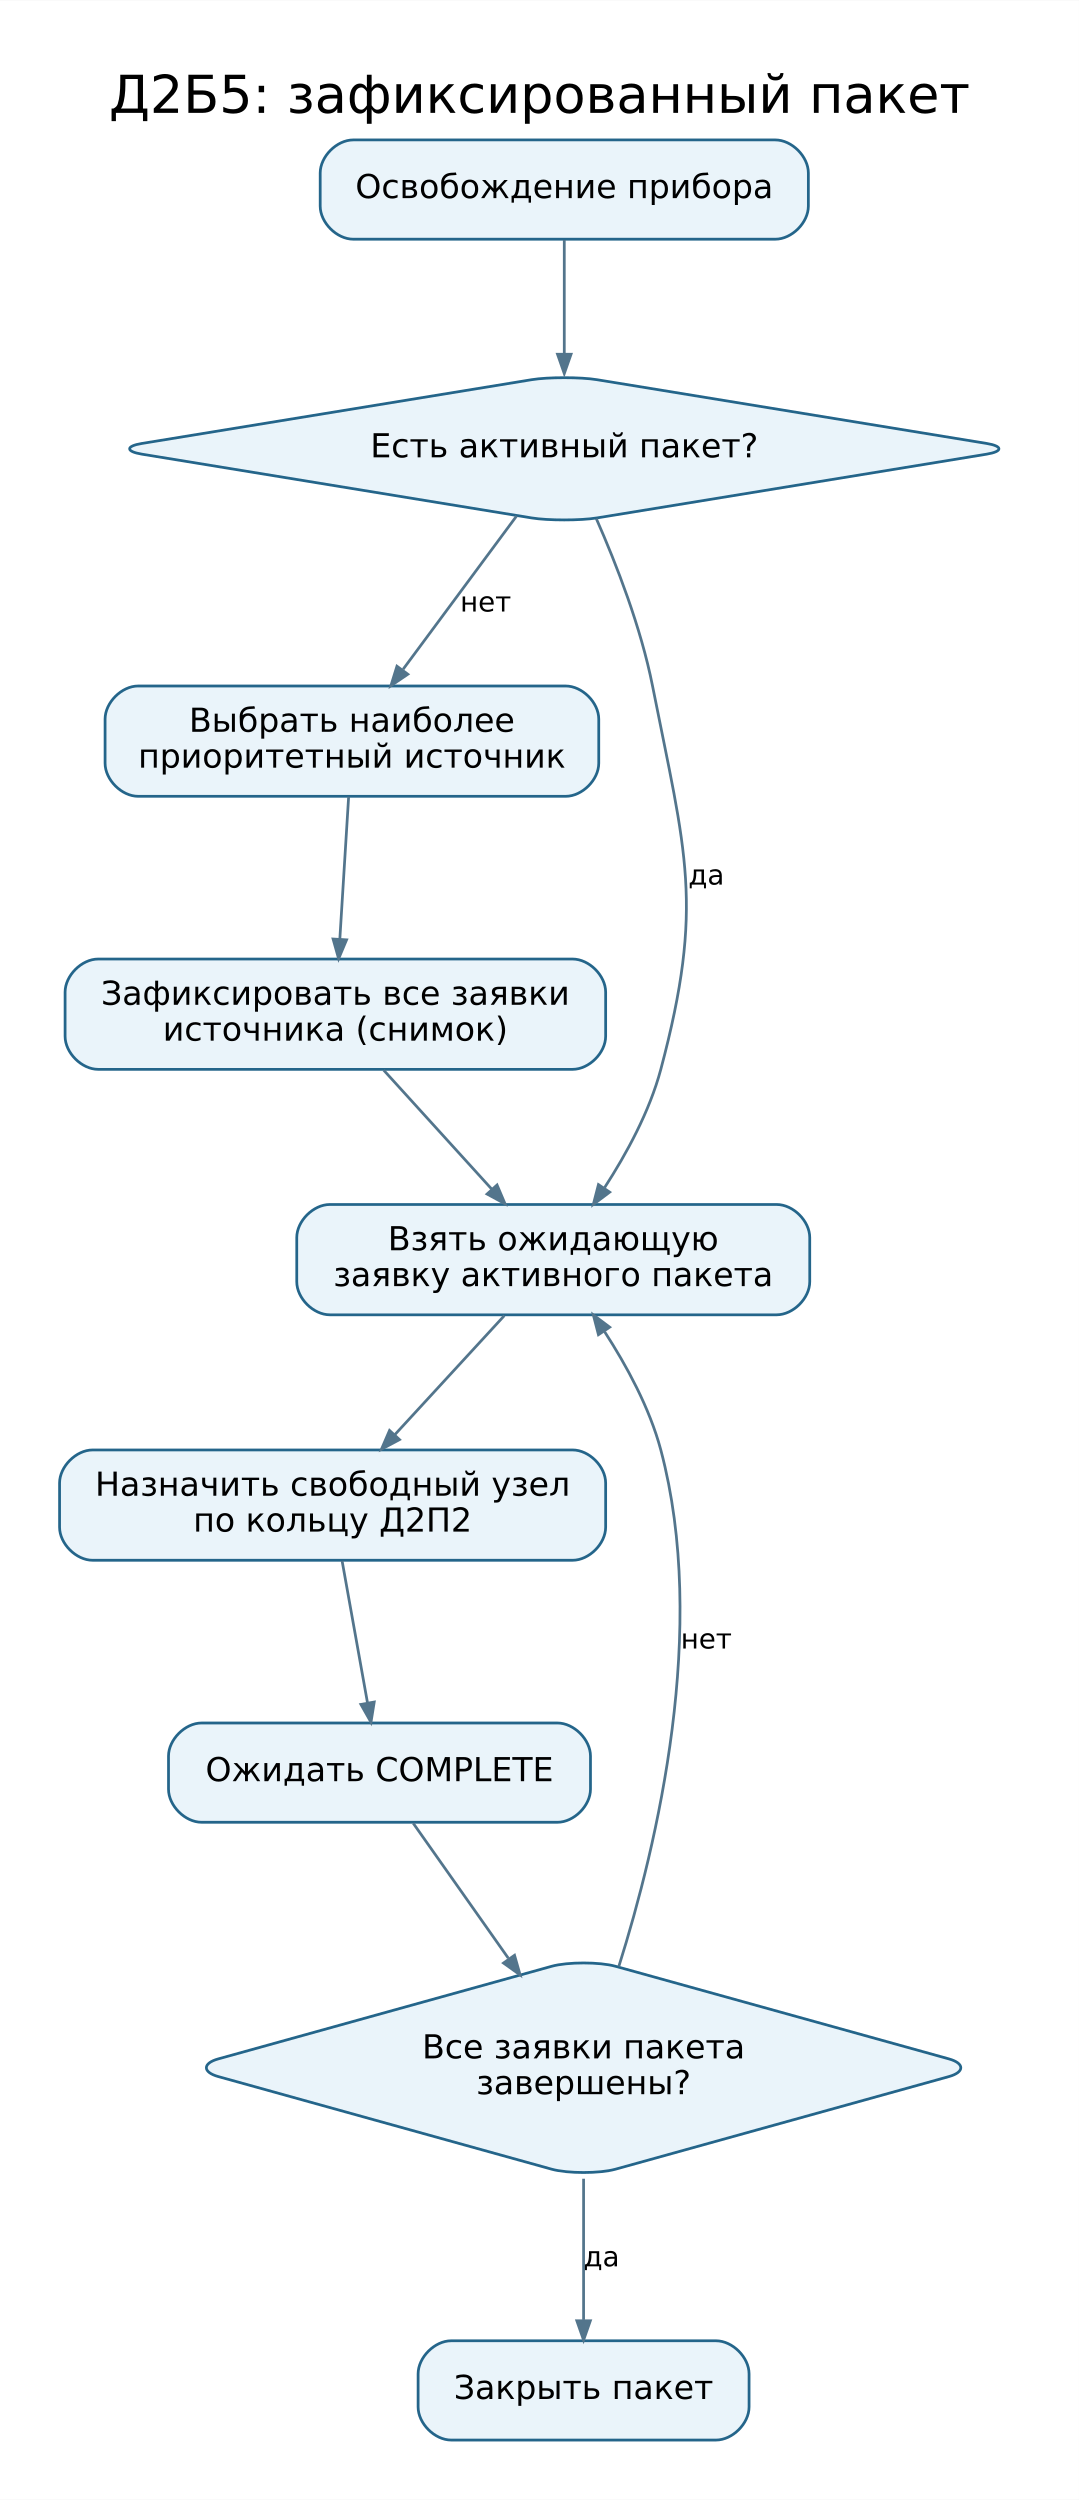
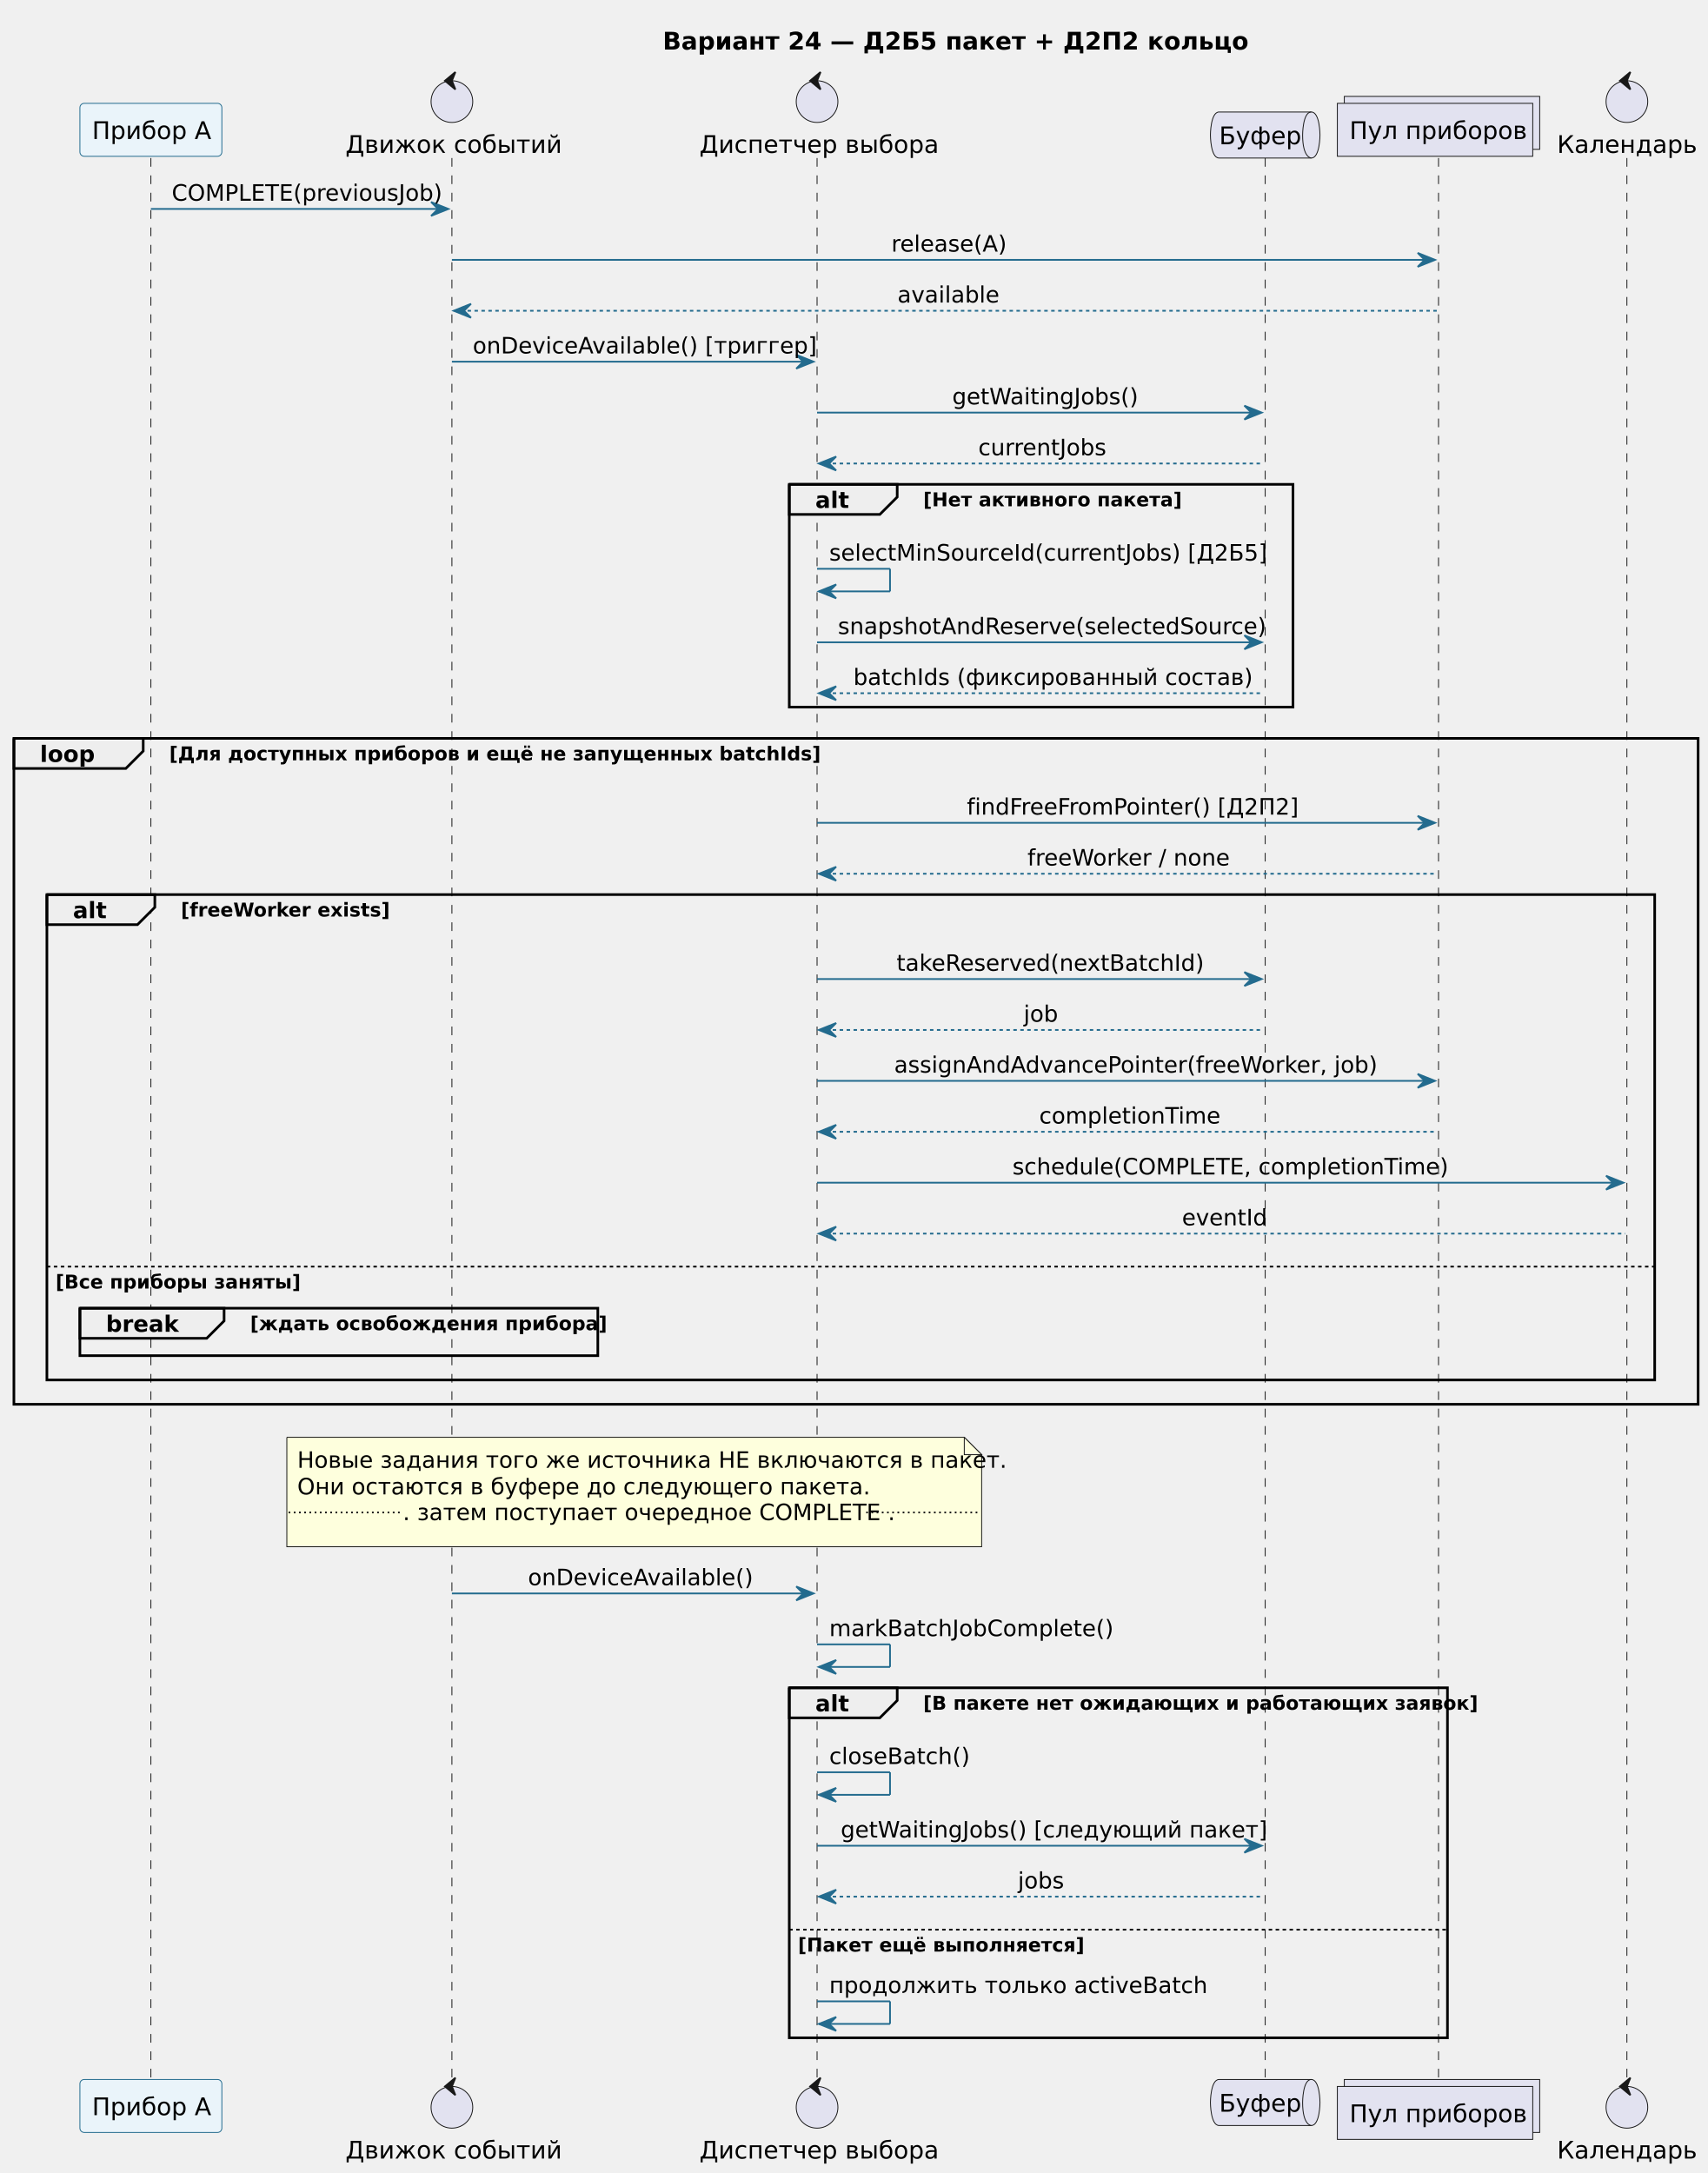
- <svg xmlns="http://www.w3.org/2000/svg" width="391pt" height="906pt" viewBox="0.00 0.00 391.20 906.20">
-   <g id="graph0" class="graph" transform="scale(1 1) rotate(0) translate(21.6 884.6)">
-     <polygon fill="white" stroke="transparent" points="-21.6,21.6 -21.6,-884.6 369.6,-884.6 369.6,21.6 -21.6,21.6" />
-     <text text-anchor="middle" x="174" y="-843.8" font-family="DejaVu Sans" font-size="19.00">Д2Б5: зафиксированный пакет</text>
-     <g id="node1" class="node">
-       <path fill="#eaf4fa" stroke="#24658a" d="M259.5,-834C259.5,-834 106.5,-834 106.5,-834 100.5,-834 94.5,-828 94.5,-822 94.5,-822 94.5,-810 94.5,-810 94.5,-804 100.5,-798 106.5,-798 106.5,-798 259.5,-798 259.5,-798 265.5,-798 271.5,-804 271.5,-810 271.5,-810 271.5,-822 271.5,-822 271.5,-828 265.5,-834 259.5,-834" />
-       <text text-anchor="middle" x="183" y="-812.9" font-family="DejaVu Sans" font-size="12.00">Освобождение прибора</text>
+ <svg xmlns="http://www.w3.org/2000/svg" contentStyleType="text/css" data-diagram-type="SEQUENCE" height="1251px" preserveAspectRatio="none" style="width:983px;height:1251px;background:#FFFFFF;" version="1.1" viewBox="0 0 983 1251" width="983px" zoomAndPan="magnify">
+   <defs />
+   <g>
+     <text fill="#000000" font-family="DejaVu Sans" font-size="14" font-weight="bold" lengthAdjust="spacing" textLength="309.524" x="381.536" y="28.535">Вариант 24 — Д2Б5 пакет + Д2П2 кольцо</text>
+     <g>
+       <rect fill="#000000" fill-opacity="0" height="1106.192" width="8" x="83.362" y="90.977" />
+       <line style="stroke:#181818;stroke-width:0.5;stroke-dasharray:5,5;" x1="86.862" x2="86.862" y1="90.977" y2="1197.169" />
    </g>
-     <g id="node2" class="node">
-       <path fill="#eaf4fa" stroke="#24658a" d="M171.16,-747.06C171.16,-747.06 29.84,-723.94 29.84,-723.94 23.92,-722.97 23.92,-721.03 29.84,-720.06 29.84,-720.06 171.16,-696.94 171.16,-696.94 177.08,-695.97 188.92,-695.97 194.84,-696.94 194.84,-696.94 336.16,-720.06 336.16,-720.06 342.08,-721.03 342.08,-722.97 336.16,-723.94 336.16,-723.94 194.84,-747.06 194.84,-747.06 188.92,-748.03 177.08,-748.03 171.16,-747.06" />
-       <text text-anchor="middle" x="183" y="-718.9" font-family="DejaVu Sans" font-size="12.00">Есть активный пакет?</text>
+     <g>
+       <rect fill="#000000" fill-opacity="0" height="1106.192" width="8" x="256.659" y="90.977" />
+       <line style="stroke:#181818;stroke-width:0.5;stroke-dasharray:5,5;" x1="260.159" x2="260.159" y1="90.977" y2="1197.169" />
    </g>
-     <g id="edge1" class="edge">
-       <path fill="none" stroke="#53758c" d="M183,-797.7C183,-786.08 183,-770.41 183,-756.41" />
-       <polygon fill="#53758c" stroke="#53758c" points="185.45,-756.28 183,-749.28 180.55,-756.28 185.45,-756.28" />
+     <g>
+       <rect fill="#000000" fill-opacity="0" height="1106.192" width="8" x="466.88" y="90.977" />
+       <line style="stroke:#181818;stroke-width:0.5;stroke-dasharray:5,5;" x1="470.38" x2="470.38" y1="90.977" y2="1197.169" />
    </g>
-     <g id="node3" class="node">
-       <path fill="#eaf4fa" stroke="#24658a" d="M183.5,-636C183.5,-636 28.5,-636 28.5,-636 22.5,-636 16.5,-630 16.5,-624 16.5,-624 16.5,-608 16.5,-608 16.5,-602 22.5,-596 28.5,-596 28.5,-596 183.5,-596 183.5,-596 189.5,-596 195.5,-602 195.5,-608 195.5,-608 195.5,-624 195.5,-624 195.5,-630 189.5,-636 183.5,-636" />
-       <text text-anchor="middle" x="106" y="-619.4" font-family="DejaVu Sans" font-size="12.00">Выбрать наиболее</text>
-       <text text-anchor="middle" x="106" y="-606.4" font-family="DejaVu Sans" font-size="12.00">приоритетный источник</text>
+     <g>
+       <rect fill="#000000" fill-opacity="0" height="1106.192" width="8" x="724.867" y="90.977" />
+       <line style="stroke:#181818;stroke-width:0.5;stroke-dasharray:5,5;" x1="728.367" x2="728.367" y1="90.977" y2="1197.169" />
    </g>
-     <g id="edge3" class="edge">
-       <path fill="none" stroke="#53758c" d="M165.72,-697.66C153.48,-681.13 137.07,-658.97 124.55,-642.06" />
-       <polygon fill="#53758c" stroke="#53758c" points="126.27,-640.26 120.13,-636.09 122.33,-643.17 126.27,-640.26" />
-       <text text-anchor="middle" x="154.5" y="-663" font-family="DejaVu Sans" font-size="10.00">нет</text>
+     <g>
+       <rect fill="#000000" fill-opacity="0" height="1106.192" width="8" x="824.65" y="90.977" />
+       <line style="stroke:#181818;stroke-width:0.5;stroke-dasharray:5,5;" x1="828.15" x2="828.15" y1="90.977" y2="1197.169" />
    </g>
-     <g id="node5" class="node">
-       <path fill="#eaf4fa" stroke="#24658a" d="M260,-448C260,-448 98,-448 98,-448 92,-448 86,-442 86,-436 86,-436 86,-420 86,-420 86,-414 92,-408 98,-408 98,-408 260,-408 260,-408 266,-408 272,-414 272,-420 272,-420 272,-436 272,-436 272,-442 266,-448 260,-448" />
-       <text text-anchor="middle" x="179" y="-431.4" font-family="DejaVu Sans" font-size="12.00">Взять ожидающую</text>
-       <text text-anchor="middle" x="179" y="-418.4" font-family="DejaVu Sans" font-size="12.00">заявку активного пакета</text>
+     <g>
+       <rect fill="#000000" fill-opacity="0" height="1106.192" width="8" x="933.097" y="90.977" />
+       <line style="stroke:#181818;stroke-width:0.5;stroke-dasharray:5,5;" x1="936.597" x2="936.597" y1="90.977" y2="1197.169" />
    </g>
-     <g id="edge2" class="edge">
-       <path fill="none" stroke="#53758c" d="M194.6,-696.71C201.94,-680.05 210.81,-657.19 215,-636 226.98,-575.38 233.91,-556.71 218,-497 213.94,-481.77 205.57,-466.4 197.63,-454.14" />
-       <polygon fill="#53758c" stroke="#53758c" points="199.46,-452.48 193.53,-448.03 195.39,-455.21 199.46,-452.48" />
-       <text text-anchor="middle" x="234.5" y="-564" font-family="DejaVu Sans" font-size="10.00">да</text>
-     </g>
-     <g id="node4" class="node">
-       <path fill="#eaf4fa" stroke="#24658a" d="M186,-537C186,-537 14,-537 14,-537 8,-537 2,-531 2,-525 2,-525 2,-509 2,-509 2,-503 8,-497 14,-497 14,-497 186,-497 186,-497 192,-497 198,-503 198,-509 198,-509 198,-525 198,-525 198,-531 192,-537 186,-537" />
-       <text text-anchor="middle" x="100" y="-520.4" font-family="DejaVu Sans" font-size="12.00">Зафиксировать все заявки</text>
-       <text text-anchor="middle" x="100" y="-507.4" font-family="DejaVu Sans" font-size="12.00">источника (снимок)</text>
-     </g>
-     <g id="edge4" class="edge">
-       <path fill="none" stroke="#53758c" d="M104.81,-595.84C103.9,-581.09 102.63,-560.55 101.62,-544.27" />
-       <polygon fill="#53758c" stroke="#53758c" points="104.06,-543.96 101.18,-537.12 99.17,-544.26 104.06,-543.96" />
-     </g>
-     <g id="edge5" class="edge">
-       <path fill="none" stroke="#53758c" d="M117.53,-496.69C129.09,-483.96 144.33,-467.18 156.74,-453.52" />
-       <polygon fill="#53758c" stroke="#53758c" points="158.62,-455.08 161.52,-448.25 155,-451.79 158.62,-455.08" />
-     </g>
-     <g id="node6" class="node">
-       <path fill="#eaf4fa" stroke="#24658a" d="M186,-359C186,-359 12,-359 12,-359 6,-359 0,-353 0,-347 0,-347 0,-331 0,-331 0,-325 6,-319 12,-319 12,-319 186,-319 186,-319 192,-319 198,-325 198,-331 198,-331 198,-347 198,-347 198,-353 192,-359 186,-359" />
-       <text text-anchor="middle" x="99" y="-342.4" font-family="DejaVu Sans" font-size="12.00">Назначить свободный узел</text>
-       <text text-anchor="middle" x="99" y="-329.4" font-family="DejaVu Sans" font-size="12.00">по кольцу Д2П2</text>
-     </g>
-     <g id="edge6" class="edge">
-       <path fill="none" stroke="#53758c" d="M161.25,-407.69C149.54,-394.96 134.11,-378.18 121.54,-364.52" />
-       <polygon fill="#53758c" stroke="#53758c" points="123.25,-362.75 116.7,-359.25 119.64,-366.07 123.25,-362.75" />
-     </g>
-     <g id="node7" class="node">
-       <path fill="#eaf4fa" stroke="#24658a" d="M180.5,-260C180.5,-260 51.5,-260 51.5,-260 45.5,-260 39.5,-254 39.5,-248 39.5,-248 39.5,-236 39.5,-236 39.5,-230 45.5,-224 51.5,-224 51.5,-224 180.5,-224 180.5,-224 186.5,-224 192.5,-230 192.5,-236 192.5,-236 192.5,-248 192.5,-248 192.5,-254 186.5,-260 180.5,-260" />
-       <text text-anchor="middle" x="116" y="-238.9" font-family="DejaVu Sans" font-size="12.00">Ожидать COMPLETE</text>
-     </g>
-     <g id="edge7" class="edge">
-       <path fill="none" stroke="#53758c" d="M102.44,-318.78C105.1,-303.92 108.8,-283.26 111.66,-267.26" />
-       <polygon fill="#53758c" stroke="#53758c" points="114.09,-267.6 112.91,-260.28 109.26,-266.74 114.09,-267.6" />
-     </g>
-     <g id="node8" class="node">
-       <path fill="#eaf4fa" stroke="#24658a" d="M178.44,-171.79C178.44,-171.79 57.56,-138.21 57.56,-138.21 51.78,-136.61 51.78,-133.39 57.56,-131.79 57.56,-131.79 178.44,-98.21 178.44,-98.21 184.22,-96.61 195.78,-96.61 201.56,-98.21 201.56,-98.21 322.44,-131.79 322.44,-131.79 328.22,-133.39 328.22,-136.61 322.44,-138.21 322.44,-138.21 201.56,-171.79 201.56,-171.79 195.78,-173.39 184.22,-173.39 178.44,-171.79" />
-       <text text-anchor="middle" x="190" y="-138.4" font-family="DejaVu Sans" font-size="12.00">Все заявки пакета</text>
-       <text text-anchor="middle" x="190" y="-125.4" font-family="DejaVu Sans" font-size="12.00">завершены?</text>
-     </g>
-     <g id="edge8" class="edge">
-       <path fill="none" stroke="#53758c" d="M128.22,-223.66C137.58,-210.38 150.85,-191.54 162.7,-174.73" />
-       <polygon fill="#53758c" stroke="#53758c" points="164.96,-175.78 166.99,-168.65 160.96,-172.96 164.96,-175.78" />
-     </g>
-     <g id="edge10" class="edge">
-       <path fill="none" stroke="#53758c" d="M202.77,-171.71C216.81,-216.23 235.23,-294.34 218,-359 213.94,-374.23 205.57,-389.6 197.63,-401.86" />
-       <polygon fill="#53758c" stroke="#53758c" points="195.39,-400.79 193.53,-407.97 199.46,-403.52 195.39,-400.79" />
-       <text text-anchor="middle" x="234.5" y="-287" font-family="DejaVu Sans" font-size="10.00">нет</text>
-     </g>
-     <g id="node9" class="node">
-       <path fill="#eaf4fa" stroke="#24658a" d="M238,-36C238,-36 142,-36 142,-36 136,-36 130,-30 130,-24 130,-24 130,-12 130,-12 130,-6 136,0 142,0 142,0 238,0 238,0 244,0 250,-6 250,-12 250,-12 250,-24 250,-24 250,-30 244,-36 238,-36" />
-       <text text-anchor="middle" x="190" y="-14.9" font-family="DejaVu Sans" font-size="12.00">Закрыть пакет</text>
-     </g>
-     <g id="edge9" class="edge">
-       <path fill="none" stroke="#53758c" d="M190,-94.75C190,-77.79 190,-58.47 190,-43.59" />
-       <polygon fill="#53758c" stroke="#53758c" points="192.45,-43.25 190,-36.25 187.55,-43.25 192.45,-43.25" />
-       <text text-anchor="middle" x="196.5" y="-63" font-family="DejaVu Sans" font-size="10.00">да</text>
-     </g>
+     <rect fill="#EAF4FA" height="30.488" rx="2.5" ry="2.5" style="stroke:#236B8E;stroke-width:0.5;" width="81.724" x="46" y="59.488" />
+     <text fill="#000000" font-family="DejaVu Sans" font-size="14" lengthAdjust="spacing" textLength="67.724" x="53" y="80.023">Прибор A</text>
+     <text fill="#000000" font-family="DejaVu Sans" font-size="14" lengthAdjust="spacing" textLength="116.573" x="198.872" y="88.023">Движок событий</text>
+     <ellipse cx="260.159" cy="58.488" fill="#E2E2F0" rx="12" ry="12" style="stroke:#181818;stroke-width:0.5;" />
+     <polygon fill="#181818" points="256.159,46.488,262.159,41.488,260.159,46.488,262.159,51.488,256.159,46.488" style="stroke:#181818;stroke-width:1;" />
+     <text fill="#000000" font-family="DejaVu Sans" font-size="14" lengthAdjust="spacing" textLength="129.439" x="402.661" y="88.023">Диспетчер выбора</text>
+     <ellipse cx="470.38" cy="58.488" fill="#E2E2F0" rx="12" ry="12" style="stroke:#181818;stroke-width:0.5;" />
+     <polygon fill="#181818" points="466.38,46.488,472.38,41.488,470.38,46.488,472.38,51.488,466.38,46.488" style="stroke:#181818;stroke-width:1;" />
+     <path d="M701.831,64.488 L754.904,64.488 C759.904,64.488 759.904,77.732 759.904,77.732 C759.904,77.732 759.904,90.977 754.904,90.977 L701.831,90.977 C696.831,90.977 696.831,77.732 696.831,77.732 C696.831,77.732 696.831,64.488 701.831,64.488" fill="#E2E2F0" style="stroke:#181818;stroke-width:0.5;" />
+     <path d="M754.904,64.488 C749.904,64.488 749.904,77.732 749.904,77.732 C749.904,90.977 754.904,90.977 754.904,90.977" fill="none" style="stroke:#181818;stroke-width:0.5;" />
+     <text fill="#000000" font-family="DejaVu Sans" font-size="14" lengthAdjust="spacing" textLength="43.073" x="701.831" y="83.023">Буфер</text>
+     <rect fill="#E2E2F0" height="30.488" style="stroke:#181818;stroke-width:0.5;" width="112.492" x="773.904" y="55.488" />
+     <rect fill="#E2E2F0" height="30.488" style="stroke:#181818;stroke-width:0.5;" width="112.492" x="769.904" y="59.488" />
+     <text fill="#000000" font-family="DejaVu Sans" font-size="14" lengthAdjust="spacing" textLength="98.492" x="776.904" y="80.023">Пул приборов</text>
+     <text fill="#000000" font-family="DejaVu Sans" font-size="14" lengthAdjust="spacing" textLength="74.402" x="896.396" y="88.023">Календарь</text>
+     <ellipse cx="936.597" cy="58.488" fill="#E2E2F0" rx="12" ry="12" style="stroke:#181818;stroke-width:0.5;" />
+     <polygon fill="#181818" points="932.597,46.488,938.597,41.488,936.597,46.488,938.597,51.488,932.597,46.488" style="stroke:#181818;stroke-width:1;" />
+     <rect fill="#EAF4FA" height="30.488" rx="2.5" ry="2.5" style="stroke:#236B8E;stroke-width:0.5;" width="81.724" x="46" y="1197.169" />
+     <text fill="#000000" font-family="DejaVu Sans" font-size="14" lengthAdjust="spacing" textLength="67.724" x="53" y="1217.704">Прибор A</text>
+     <text fill="#000000" font-family="DejaVu Sans" font-size="14" lengthAdjust="spacing" textLength="116.573" x="198.872" y="1242.704">Движок событий</text>
+     <ellipse cx="260.159" cy="1213.169" fill="#E2E2F0" rx="12" ry="12" style="stroke:#181818;stroke-width:0.5;" />
+     <polygon fill="#181818" points="256.159,1201.169,262.159,1196.169,260.159,1201.169,262.159,1206.169,256.159,1201.169" style="stroke:#181818;stroke-width:1;" />
+     <text fill="#000000" font-family="DejaVu Sans" font-size="14" lengthAdjust="spacing" textLength="129.439" x="402.661" y="1242.704">Диспетчер выбора</text>
+     <ellipse cx="470.38" cy="1213.169" fill="#E2E2F0" rx="12" ry="12" style="stroke:#181818;stroke-width:0.5;" />
+     <polygon fill="#181818" points="466.38,1201.169,472.38,1196.169,470.38,1201.169,472.38,1206.169,466.38,1201.169" style="stroke:#181818;stroke-width:1;" />
+     <path d="M701.831,1197.169 L754.904,1197.169 C759.904,1197.169 759.904,1210.413 759.904,1210.413 C759.904,1210.413 759.904,1223.657 754.904,1223.657 L701.831,1223.657 C696.831,1223.657 696.831,1210.413 696.831,1210.413 C696.831,1210.413 696.831,1197.169 701.831,1197.169" fill="#E2E2F0" style="stroke:#181818;stroke-width:0.5;" />
+     <path d="M754.904,1197.169 C749.904,1197.169 749.904,1210.413 749.904,1210.413 C749.904,1223.657 754.904,1223.657 754.904,1223.657" fill="none" style="stroke:#181818;stroke-width:0.5;" />
+     <text fill="#000000" font-family="DejaVu Sans" font-size="14" lengthAdjust="spacing" textLength="43.073" x="701.831" y="1215.704">Буфер</text>
+     <rect fill="#E2E2F0" height="30.488" style="stroke:#181818;stroke-width:0.5;" width="112.492" x="773.904" y="1197.169" />
+     <rect fill="#E2E2F0" height="30.488" style="stroke:#181818;stroke-width:0.5;" width="112.492" x="769.904" y="1201.169" />
+     <text fill="#000000" font-family="DejaVu Sans" font-size="14" lengthAdjust="spacing" textLength="98.492" x="776.904" y="1221.704">Пул приборов</text>
+     <text fill="#000000" font-family="DejaVu Sans" font-size="14" lengthAdjust="spacing" textLength="74.402" x="896.396" y="1242.704">Календарь</text>
+     <ellipse cx="936.597" cy="1213.169" fill="#E2E2F0" rx="12" ry="12" style="stroke:#181818;stroke-width:0.5;" />
+     <polygon fill="#181818" points="932.597,1201.169,938.597,1196.169,936.597,1201.169,938.597,1206.169,932.597,1201.169" style="stroke:#181818;stroke-width:1;" />
+     <polygon fill="#236B8E" points="248.159,116.287,258.159,120.287,248.159,124.287,252.159,120.287" style="stroke:#236B8E;stroke-width:1;" />
+     <line style="stroke:#236B8E;stroke-width:1;" x1="86.862" x2="254.159" y1="120.287" y2="120.287" />
+     <text fill="#000000" font-family="DejaVu Sans" font-size="13" lengthAdjust="spacing" textLength="149.297" x="98.862" y="115.545">COMPLETE(previousJob)</text>
+     <polygon fill="#236B8E" points="816.15,145.598,826.15,149.598,816.15,153.598,820.15,149.598" style="stroke:#236B8E;stroke-width:1;" />
+     <line style="stroke:#236B8E;stroke-width:1;" x1="260.159" x2="822.15" y1="149.598" y2="149.598" />
+     <text fill="#000000" font-family="DejaVu Sans" font-size="13" lengthAdjust="spacing" textLength="62.036" x="513.136" y="144.856">release(A)</text>
+     <polygon fill="#236B8E" points="271.159,174.908,261.159,178.908,271.159,182.908,267.159,178.908" style="stroke:#236B8E;stroke-width:1;" />
+     <line style="stroke:#236B8E;stroke-width:1;stroke-dasharray:2,2;" x1="265.159" x2="827.15" y1="178.908" y2="178.908" />
+     <text fill="#000000" font-family="DejaVu Sans" font-size="13" lengthAdjust="spacing" textLength="54.964" x="516.672" y="174.166">available</text>
+     <polygon fill="#236B8E" points="458.38,204.219,468.38,208.219,458.38,212.219,462.38,208.219" style="stroke:#236B8E;stroke-width:1;" />
+     <line style="stroke:#236B8E;stroke-width:1;" x1="260.159" x2="464.38" y1="208.219" y2="208.219" />
+     <text fill="#000000" font-family="DejaVu Sans" font-size="13" lengthAdjust="spacing" textLength="186.221" x="272.159" y="203.477">onDeviceAvailable() [триггер]</text>
+     <polygon fill="#236B8E" points="716.367,233.529,726.367,237.529,716.367,241.529,720.367,237.529" style="stroke:#236B8E;stroke-width:1;" />
+     <line style="stroke:#236B8E;stroke-width:1;" x1="470.38" x2="722.367" y1="237.529" y2="237.529" />
+     <text fill="#000000" font-family="DejaVu Sans" font-size="13" lengthAdjust="spacing" textLength="102.356" x="548.196" y="232.787">getWaitingJobs()</text>
+     <polygon fill="#236B8E" points="481.38,262.84,471.38,266.84,481.38,270.84,477.38,266.84" style="stroke:#236B8E;stroke-width:1;" />
+     <line style="stroke:#236B8E;stroke-width:1;stroke-dasharray:2,2;" x1="475.38" x2="727.367" y1="266.84" y2="266.84" />
+     <text fill="#000000" font-family="DejaVu Sans" font-size="13" lengthAdjust="spacing" textLength="72.376" x="563.186" y="262.098">currentJobs</text>
+     <path d="M454.38,278.84 L516.519,278.84 L516.519,286.15 L506.519,296.15 L454.38,296.15 L454.38,278.84" fill="#EEEEEE" style="stroke:#000000;stroke-width:1.5;" />
+     <rect fill="none" height="128.242" style="stroke:#000000;stroke-width:1.5;" width="289.987" x="454.38" y="278.84" />
+     <text fill="#000000" font-family="DejaVu Sans" font-size="13" font-weight="bold" lengthAdjust="spacing" textLength="17.139" x="469.38" y="292.408">alt</text>
+     <text fill="#000000" font-family="DejaVu Sans" font-size="11" font-weight="bold" lengthAdjust="spacing" textLength="134.224" x="531.519" y="291.475">[Нет активного пакета]</text>
+     <line style="stroke:#236B8E;stroke-width:1;" x1="470.38" x2="512.38" y1="327.461" y2="327.461" />
+     <line style="stroke:#236B8E;stroke-width:1;" x1="512.38" x2="512.38" y1="327.461" y2="340.461" />
+     <line style="stroke:#236B8E;stroke-width:1;" x1="471.38" x2="512.38" y1="340.461" y2="340.461" />
+     <polygon fill="#236B8E" points="481.38,336.461,471.38,340.461,481.38,344.461,477.38,340.461" style="stroke:#236B8E;stroke-width:1;" />
+     <text fill="#000000" font-family="DejaVu Sans" font-size="13" lengthAdjust="spacing" textLength="240.925" x="477.38" y="322.719">selectMinSourceId(currentJobs) [Д2Б5]</text>
+     <polygon fill="#236B8E" points="716.367,365.772,726.367,369.772,716.367,373.772,720.367,369.772" style="stroke:#236B8E;stroke-width:1;" />
+     <line style="stroke:#236B8E;stroke-width:1;" x1="470.38" x2="722.367" y1="369.772" y2="369.772" />
+     <text fill="#000000" font-family="DejaVu Sans" font-size="13" lengthAdjust="spacing" textLength="233.987" x="482.38" y="365.029">snapshotAndReserve(selectedSource)</text>
+     <polygon fill="#236B8E" points="481.38,395.082,471.38,399.082,481.38,403.082,477.38,399.082" style="stroke:#236B8E;stroke-width:1;" />
+     <line style="stroke:#236B8E;stroke-width:1;stroke-dasharray:2,2;" x1="475.38" x2="727.367" y1="399.082" y2="399.082" />
+     <text fill="#000000" font-family="DejaVu Sans" font-size="13" lengthAdjust="spacing" textLength="216.233" x="491.257" y="394.34">batchIds (фиксированный состав)</text>
+     <path d="M8,425.082 L82.447,425.082 L82.447,432.393 L72.447,442.393 L8,442.393 L8,425.082" fill="#EEEEEE" style="stroke:#000000;stroke-width:1.5;" />
+     <rect fill="none" height="383.371" style="stroke:#000000;stroke-width:1.5;" width="969.597" x="8" y="425.082" />
+     <text fill="#000000" font-family="DejaVu Sans" font-size="13" font-weight="bold" lengthAdjust="spacing" textLength="29.447" x="23" y="438.65">loop</text>
+     <text fill="#000000" font-family="DejaVu Sans" font-size="11" font-weight="bold" lengthAdjust="spacing" textLength="341.048" x="97.447" y="437.717">[Для доступных приборов и ещё не запущенных batchIds]</text>
+     <polygon fill="#236B8E" points="816.15,469.703,826.15,473.703,816.15,477.703,820.15,473.703" style="stroke:#236B8E;stroke-width:1;" />
+     <line style="stroke:#236B8E;stroke-width:1;" x1="470.38" x2="822.15" y1="473.703" y2="473.703" />
+     <text fill="#000000" font-family="DejaVu Sans" font-size="13" lengthAdjust="spacing" textLength="185.326" x="556.602" y="468.961">findFreeFromPointer() [Д2П2]</text>
+     <polygon fill="#236B8E" points="481.38,499.014,471.38,503.014,481.38,507.014,477.38,503.014" style="stroke:#236B8E;stroke-width:1;" />
+     <line style="stroke:#236B8E;stroke-width:1;stroke-dasharray:2,2;" x1="475.38" x2="827.15" y1="503.014" y2="503.014" />
+     <text fill="#000000" font-family="DejaVu Sans" font-size="13" lengthAdjust="spacing" textLength="115.578" x="591.476" y="498.272">freeWorker / none</text>
+     <path d="M27,515.014 L89.139,515.014 L89.139,522.324 L79.139,532.324 L27,532.324 L27,515.014" fill="#EEEEEE" style="stroke:#000000;stroke-width:1.5;" />
+     <rect fill="none" height="279.44" style="stroke:#000000;stroke-width:1.5;" width="925.597" x="27" y="515.014" />
+     <text fill="#000000" font-family="DejaVu Sans" font-size="13" font-weight="bold" lengthAdjust="spacing" textLength="17.139" x="42" y="528.582">alt</text>
+     <text fill="#000000" font-family="DejaVu Sans" font-size="11" font-weight="bold" lengthAdjust="spacing" textLength="108.023" x="104.139" y="527.648">[freeWorker exists]</text>
+     <line style="stroke:#000000;stroke-width:1;stroke-dasharray:2,2;" x1="27" x2="952.597" y1="729.188" y2="729.188" />
+     <text fill="#000000" font-family="DejaVu Sans" font-size="11" font-weight="bold" lengthAdjust="spacing" textLength="127.343" x="32" y="741.822">[Все приборы заняты]</text>
+     <polygon fill="#236B8E" points="716.367,559.635,726.367,563.635,716.367,567.635,720.367,563.635" style="stroke:#236B8E;stroke-width:1;" />
+     <line style="stroke:#236B8E;stroke-width:1;" x1="470.38" x2="722.367" y1="563.635" y2="563.635" />
+     <text fill="#000000" font-family="DejaVu Sans" font-size="13" lengthAdjust="spacing" textLength="166.461" x="516.143" y="558.893">takeReserved(nextBatchId)</text>
+     <polygon fill="#236B8E" points="481.38,588.945,471.38,592.945,481.38,596.945,477.38,592.945" style="stroke:#236B8E;stroke-width:1;" />
+     <line style="stroke:#236B8E;stroke-width:1;stroke-dasharray:2,2;" x1="475.38" x2="727.367" y1="592.945" y2="592.945" />
+     <text fill="#000000" font-family="DejaVu Sans" font-size="13" lengthAdjust="spacing" textLength="20.122" x="589.312" y="588.203">job</text>
+     <polygon fill="#236B8E" points="816.15,618.256,826.15,622.256,816.15,626.256,820.15,622.256" style="stroke:#236B8E;stroke-width:1;" />
+     <line style="stroke:#236B8E;stroke-width:1;" x1="470.38" x2="822.15" y1="622.256" y2="622.256" />
+     <text fill="#000000" font-family="DejaVu Sans" font-size="13" lengthAdjust="spacing" textLength="269.007" x="514.761" y="617.514">assignAndAdvancePointer(freeWorker, job)</text>
+     <polygon fill="#236B8E" points="481.38,647.566,471.38,651.566,481.38,655.566,477.38,651.566" style="stroke:#236B8E;stroke-width:1;" />
+     <line style="stroke:#236B8E;stroke-width:1;stroke-dasharray:2,2;" x1="475.38" x2="827.15" y1="651.566" y2="651.566" />
+     <text fill="#000000" font-family="DejaVu Sans" font-size="13" lengthAdjust="spacing" textLength="101.994" x="598.268" y="646.824">completionTime</text>
+     <polygon fill="#236B8E" points="924.597,676.877,934.597,680.877,924.597,684.877,928.597,680.877" style="stroke:#236B8E;stroke-width:1;" />
+     <line style="stroke:#236B8E;stroke-width:1;" x1="470.38" x2="930.597" y1="680.877" y2="680.877" />
+     <text fill="#000000" font-family="DejaVu Sans" font-size="13" lengthAdjust="spacing" textLength="241.243" x="582.867" y="676.135">schedule(COMPLETE, completionTime)</text>
+     <polygon fill="#236B8E" points="481.38,706.188,471.38,710.188,481.38,714.188,477.38,710.188" style="stroke:#236B8E;stroke-width:1;" />
+     <line style="stroke:#236B8E;stroke-width:1;stroke-dasharray:2,2;" x1="475.38" x2="935.597" y1="710.188" y2="710.188" />
+     <text fill="#000000" font-family="DejaVu Sans" font-size="13" lengthAdjust="spacing" textLength="46.071" x="680.453" y="705.445">eventId</text>
+     <path d="M46,753.143 L129.01,753.143 L129.01,760.453 L119.01,770.453 L46,770.453 L46,753.143" fill="#EEEEEE" style="stroke:#000000;stroke-width:1.5;" />
+     <rect fill="none" height="27.311" style="stroke:#000000;stroke-width:1.5;" width="298.158" x="46" y="753.143" />
+     <text fill="#000000" font-family="DejaVu Sans" font-size="13" font-weight="bold" lengthAdjust="spacing" textLength="38.01" x="61" y="766.711">break</text>
+     <text fill="#000000" font-family="DejaVu Sans" font-size="11" font-weight="bold" lengthAdjust="spacing" textLength="184.148" x="144.01" y="765.777">[ждать освобождения прибора]</text>
+     <path d="M165.133,827.453 L165.133,890.453 L565.133,890.453 L565.133,837.453 L555.133,827.453 L165.133,827.453" fill="#FEFFDD" style="stroke:#181818;stroke-width:0.5;" />
+     <path d="M555.133,827.453 L555.133,837.453 L565.133,837.453 L555.133,827.453" fill="#FEFFDD" style="stroke:#181818;stroke-width:0.5;" />
+     <text fill="#000000" font-family="DejaVu Sans" font-size="13" lengthAdjust="spacing" textLength="379.272" x="171.133" y="845.021">Новые задания того же источника НЕ включаются в пакет.</text>
+     <text fill="#000000" font-family="DejaVu Sans" font-size="13" lengthAdjust="spacing" textLength="309.144" x="171.133" y="860.332">Они остаются в буфере до следующего пакета.</text>
+     <line style="stroke:#181818;stroke-width:1;stroke-dasharray:1,2;" x1="166.133" x2="231.886" y1="870.73" y2="870.73" />
+     <text fill="#000000" font-family="DejaVu Sans" font-size="13" lengthAdjust="spacing" textLength="266.767" x="231.886" y="875.143">. затем поступает очередное COMPLETE .</text>
+     <line style="stroke:#181818;stroke-width:1;stroke-dasharray:1,2;" x1="498.653" x2="564.405" y1="870.73" y2="870.73" />
+     <polygon fill="#236B8E" points="458.38,913.351,468.38,917.351,458.38,921.351,462.38,917.351" style="stroke:#236B8E;stroke-width:1;" />
+     <line style="stroke:#236B8E;stroke-width:1;" x1="260.159" x2="464.38" y1="917.351" y2="917.351" />
+     <text fill="#000000" font-family="DejaVu Sans" font-size="13" lengthAdjust="spacing" textLength="122.63" x="303.954" y="912.608">onDeviceAvailable()</text>
+     <line style="stroke:#236B8E;stroke-width:1;" x1="470.38" x2="512.38" y1="946.661" y2="946.661" />
+     <line style="stroke:#236B8E;stroke-width:1;" x1="512.38" x2="512.38" y1="946.661" y2="959.661" />
+     <line style="stroke:#236B8E;stroke-width:1;" x1="471.38" x2="512.38" y1="959.661" y2="959.661" />
+     <polygon fill="#236B8E" points="481.38,955.661,471.38,959.661,481.38,963.661,477.38,959.661" style="stroke:#236B8E;stroke-width:1;" />
+     <text fill="#000000" font-family="DejaVu Sans" font-size="13" lengthAdjust="spacing" textLength="155.549" x="477.38" y="941.919">markBatchJobComplete()</text>
+     <path d="M454.38,971.661 L516.519,971.661 L516.519,978.972 L506.519,988.972 L454.38,988.972 L454.38,971.661" fill="#EEEEEE" style="stroke:#000000;stroke-width:1.5;" />
+     <rect fill="none" height="201.508" style="stroke:#000000;stroke-width:1.5;" width="378.913" x="454.38" y="971.661" />
+     <text fill="#000000" font-family="DejaVu Sans" font-size="13" font-weight="bold" lengthAdjust="spacing" textLength="17.139" x="469.38" y="985.23">alt</text>
+     <text fill="#000000" font-family="DejaVu Sans" font-size="11" font-weight="bold" lengthAdjust="spacing" textLength="285.774" x="531.519" y="984.296">[В пакете нет ожидающих и работающих заявок]</text>
+     <line style="stroke:#000000;stroke-width:1;stroke-dasharray:2,2;" x1="454.38" x2="833.293" y1="1110.903" y2="1110.903" />
+     <text fill="#000000" font-family="DejaVu Sans" font-size="11" font-weight="bold" lengthAdjust="spacing" textLength="146.851" x="459.38" y="1123.538">[Пакет ещё выполняется]</text>
+     <line style="stroke:#236B8E;stroke-width:1;" x1="470.38" x2="512.38" y1="1020.282" y2="1020.282" />
+     <line style="stroke:#236B8E;stroke-width:1;" x1="512.38" x2="512.38" y1="1020.282" y2="1033.282" />
+     <line style="stroke:#236B8E;stroke-width:1;" x1="471.38" x2="512.38" y1="1033.282" y2="1033.282" />
+     <polygon fill="#236B8E" points="481.38,1029.282,471.38,1033.282,481.38,1037.282,477.38,1033.282" style="stroke:#236B8E;stroke-width:1;" />
+     <text fill="#000000" font-family="DejaVu Sans" font-size="13" lengthAdjust="spacing" textLength="74.972" x="477.38" y="1015.54">closeBatch()</text>
+     <polygon fill="#236B8E" points="716.367,1058.593,726.367,1062.593,716.367,1066.593,720.367,1062.593" style="stroke:#236B8E;stroke-width:1;" />
+     <line style="stroke:#236B8E;stroke-width:1;" x1="470.38" x2="722.367" y1="1062.593" y2="1062.593" />
+     <text fill="#000000" font-family="DejaVu Sans" font-size="13" lengthAdjust="spacing" textLength="230.782" x="483.983" y="1057.851">getWaitingJobs() [следующий пакет]</text>
+     <polygon fill="#236B8E" points="481.38,1087.903,471.38,1091.903,481.38,1095.903,477.38,1091.903" style="stroke:#236B8E;stroke-width:1;" />
+     <line style="stroke:#236B8E;stroke-width:1;stroke-dasharray:2,2;" x1="475.38" x2="727.367" y1="1091.903" y2="1091.903" />
+     <text fill="#000000" font-family="DejaVu Sans" font-size="13" lengthAdjust="spacing" textLength="26.749" x="585.999" y="1087.161">jobs</text>
+     <line style="stroke:#236B8E;stroke-width:1;" x1="470.38" x2="512.38" y1="1152.169" y2="1152.169" />
+     <line style="stroke:#236B8E;stroke-width:1;" x1="512.38" x2="512.38" y1="1152.169" y2="1165.169" />
+     <line style="stroke:#236B8E;stroke-width:1;" x1="471.38" x2="512.38" y1="1165.169" y2="1165.169" />
+     <polygon fill="#236B8E" points="481.38,1161.169,471.38,1165.169,481.38,1169.169,477.38,1165.169" style="stroke:#236B8E;stroke-width:1;" />
+     <text fill="#000000" font-family="DejaVu Sans" font-size="13" lengthAdjust="spacing" textLength="201.932" x="477.38" y="1147.427">продолжить только activeBatch</text>
  </g>
</svg>
